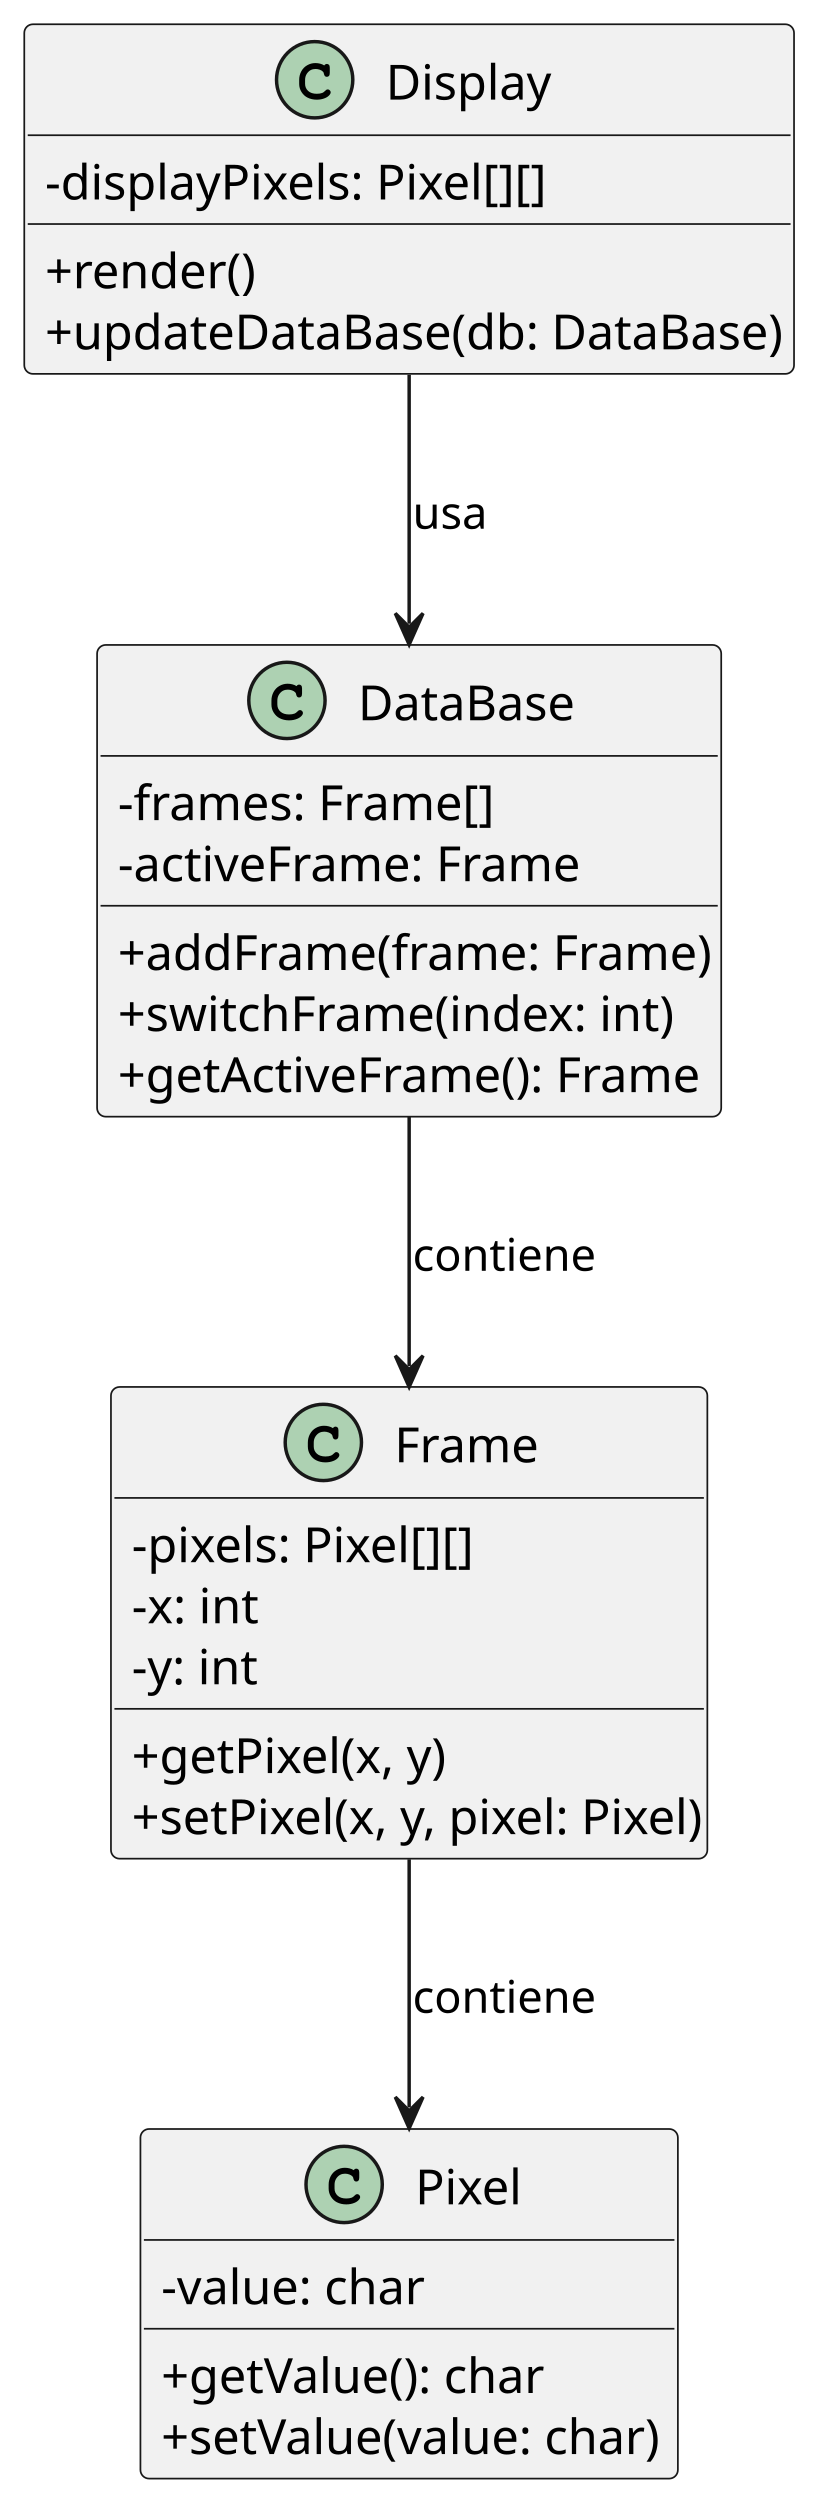
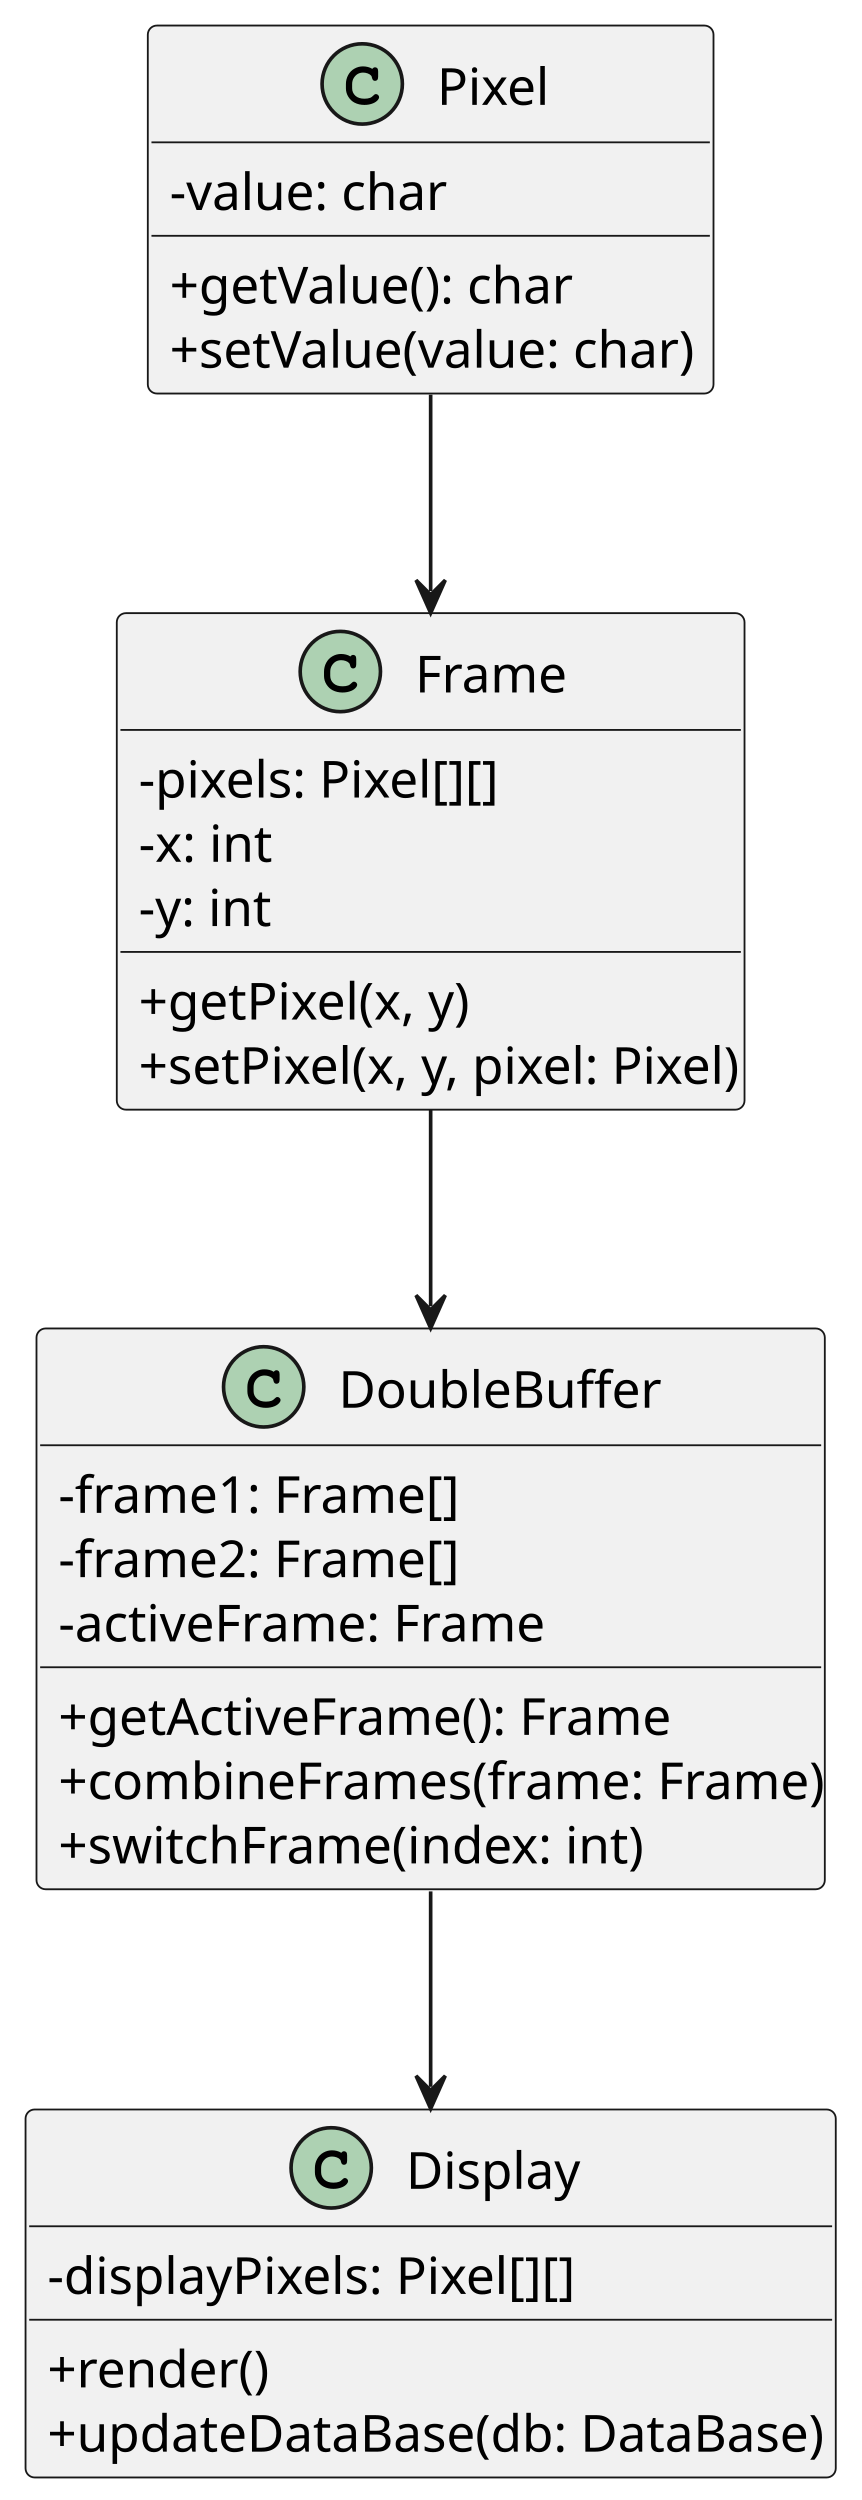
- <svg xmlns="http://www.w3.org/2000/svg" contentStyleType="text/css" height="721px" preserveAspectRatio="none" style="width:236px;height:721px;background:#FFFFFF;" version="1.1" viewBox="0 0 236 721" width="236px" zoomAndPan="magnify">
+ <svg xmlns="http://www.w3.org/2000/svg" contentStyleType="text/css" height="685px" preserveAspectRatio="none" style="width:236px;height:685px;background:#FFFFFF;" version="1.1" viewBox="0 0 236 685" width="236px" zoomAndPan="magnify">
  <defs />
  <g>
    <g id="elem_Pixel">
-       <rect codeLine="3" fill="#F1F1F1" height="100.828" id="Pixel" rx="2.5" ry="2.5" style="stroke:#181818;stroke-width:0.5;" width="155" x="40.5" y="614" />
-       <ellipse cx="99.25" cy="630" fill="#ADD1B2" rx="11" ry="11" style="stroke:#181818;stroke-width:1.0;" />
-       <path d="M102.016,625.875 Q102.172,625.656 102.359,625.547 Q102.547,625.438 102.766,625.438 Q103.141,625.438 103.375,625.703 Q103.609,625.953 103.609,626.562 L103.609,628.016 Q103.609,628.625 103.375,628.891 Q103.141,629.156 102.766,629.156 Q102.422,629.156 102.219,628.953 Q102.016,628.766 101.906,628.25 Q101.859,627.891 101.672,627.703 Q101.344,627.328 100.734,627.109 Q100.125,626.891 99.5,626.891 Q98.734,626.891 98.094,627.219 Q97.469,627.547 96.969,628.297 Q96.484,629.047 96.484,630.078 L96.484,631.172 Q96.484,632.406 97.375,633.234 Q98.266,634.047 99.859,634.047 Q100.797,634.047 101.453,633.797 Q101.844,633.641 102.266,633.203 Q102.531,632.938 102.672,632.859 Q102.828,632.781 103.031,632.781 Q103.359,632.781 103.609,633.047 Q103.875,633.297 103.875,633.641 Q103.875,633.984 103.531,634.391 Q103.031,634.969 102.234,635.297 Q101.156,635.75 99.859,635.75 Q98.344,635.75 97.141,635.125 Q96.156,634.625 95.469,633.562 Q94.781,632.484 94.781,631.203 L94.781,630.047 Q94.781,628.719 95.391,627.578 Q96.016,626.422 97.109,625.812 Q98.203,625.188 99.438,625.188 Q100.172,625.188 100.812,625.359 Q101.469,625.516 102.016,625.875 Z " fill="#000000" />
-       <text fill="#000000" font-family="sans-serif" font-size="14" lengthAdjust="spacing" textLength="29" x="119.75" y="635.729">Pixel</text>
-       <line style="stroke:#181818;stroke-width:0.5;" x1="41.5" x2="194.5" y1="646" y2="646" />
-       <text fill="#000000" font-family="sans-serif" font-size="14" lengthAdjust="spacing" textLength="75" x="46.5" y="664.533">-value: char</text>
-       <line style="stroke:#181818;stroke-width:0.5;" x1="41.5" x2="194.5" y1="671.609" y2="671.609" />
-       <text fill="#000000" font-family="sans-serif" font-size="14" lengthAdjust="spacing" textLength="110" x="46.5" y="690.143">+getValue(): char</text>
-       <text fill="#000000" font-family="sans-serif" font-size="14" lengthAdjust="spacing" textLength="143" x="46.5" y="707.752">+setValue(value: char)</text>
+       <rect codeLine="3" fill="#F1F1F1" height="100.828" id="Pixel" rx="2.5" ry="2.5" style="stroke:#181818;stroke-width:0.5;" width="155" x="40.5" y="7" />
+       <ellipse cx="99.25" cy="23" fill="#ADD1B2" rx="11" ry="11" style="stroke:#181818;stroke-width:1.0;" />
+       <path d="M102.016,18.875 Q102.172,18.656 102.359,18.547 Q102.547,18.438 102.766,18.438 Q103.141,18.438 103.375,18.703 Q103.609,18.953 103.609,19.562 L103.609,21.016 Q103.609,21.625 103.375,21.891 Q103.141,22.156 102.766,22.156 Q102.422,22.156 102.219,21.953 Q102.016,21.766 101.906,21.25 Q101.859,20.891 101.672,20.703 Q101.344,20.328 100.734,20.109 Q100.125,19.891 99.5,19.891 Q98.734,19.891 98.094,20.219 Q97.469,20.547 96.969,21.297 Q96.484,22.047 96.484,23.078 L96.484,24.172 Q96.484,25.406 97.375,26.234 Q98.266,27.047 99.859,27.047 Q100.797,27.047 101.453,26.797 Q101.844,26.641 102.266,26.203 Q102.531,25.938 102.672,25.859 Q102.828,25.781 103.031,25.781 Q103.359,25.781 103.609,26.047 Q103.875,26.297 103.875,26.641 Q103.875,26.984 103.531,27.391 Q103.031,27.969 102.234,28.297 Q101.156,28.75 99.859,28.75 Q98.344,28.75 97.141,28.125 Q96.156,27.625 95.469,26.562 Q94.781,25.484 94.781,24.203 L94.781,23.047 Q94.781,21.719 95.391,20.578 Q96.016,19.422 97.109,18.812 Q98.203,18.188 99.438,18.188 Q100.172,18.188 100.812,18.359 Q101.469,18.516 102.016,18.875 Z " fill="#000000" />
+       <text fill="#000000" font-family="sans-serif" font-size="14" lengthAdjust="spacing" textLength="29" x="119.75" y="28.729">Pixel</text>
+       <line style="stroke:#181818;stroke-width:0.5;" x1="41.5" x2="194.5" y1="39" y2="39" />
+       <text fill="#000000" font-family="sans-serif" font-size="14" lengthAdjust="spacing" textLength="75" x="46.5" y="57.533">-value: char</text>
+       <line style="stroke:#181818;stroke-width:0.5;" x1="41.5" x2="194.5" y1="64.609" y2="64.609" />
+       <text fill="#000000" font-family="sans-serif" font-size="14" lengthAdjust="spacing" textLength="110" x="46.5" y="83.143">+getValue(): char</text>
+       <text fill="#000000" font-family="sans-serif" font-size="14" lengthAdjust="spacing" textLength="143" x="46.5" y="100.752">+setValue(value: char)</text>
    </g>
    <g id="elem_Frame">
-       <rect codeLine="9" fill="#F1F1F1" height="136.047" id="Frame" rx="2.5" ry="2.5" style="stroke:#181818;stroke-width:0.5;" width="172" x="32" y="400" />
-       <ellipse cx="93.25" cy="416" fill="#ADD1B2" rx="11" ry="11" style="stroke:#181818;stroke-width:1.0;" />
-       <path d="M96.016,411.875 Q96.172,411.656 96.359,411.547 Q96.547,411.438 96.766,411.438 Q97.141,411.438 97.375,411.703 Q97.609,411.953 97.609,412.562 L97.609,414.016 Q97.609,414.625 97.375,414.891 Q97.141,415.156 96.766,415.156 Q96.422,415.156 96.219,414.953 Q96.016,414.766 95.906,414.25 Q95.859,413.891 95.672,413.703 Q95.344,413.328 94.734,413.109 Q94.125,412.891 93.5,412.891 Q92.734,412.891 92.094,413.219 Q91.469,413.547 90.969,414.297 Q90.484,415.047 90.484,416.078 L90.484,417.172 Q90.484,418.406 91.375,419.234 Q92.266,420.047 93.859,420.047 Q94.797,420.047 95.453,419.797 Q95.844,419.641 96.266,419.203 Q96.531,418.938 96.672,418.859 Q96.828,418.781 97.031,418.781 Q97.359,418.781 97.609,419.047 Q97.875,419.297 97.875,419.641 Q97.875,419.984 97.531,420.391 Q97.031,420.969 96.234,421.297 Q95.156,421.75 93.859,421.75 Q92.344,421.75 91.141,421.125 Q90.156,420.625 89.469,419.562 Q88.781,418.484 88.781,417.203 L88.781,416.047 Q88.781,414.719 89.391,413.578 Q90.016,412.422 91.109,411.812 Q92.203,411.188 93.438,411.188 Q94.172,411.188 94.812,411.359 Q95.469,411.516 96.016,411.875 Z " fill="#000000" />
-       <text fill="#000000" font-family="sans-serif" font-size="14" lengthAdjust="spacing" textLength="41" x="113.75" y="421.728">Frame</text>
-       <line style="stroke:#181818;stroke-width:0.5;" x1="33" x2="203" y1="432" y2="432" />
-       <text fill="#000000" font-family="sans-serif" font-size="14" lengthAdjust="spacing" textLength="93" x="38" y="450.533">-pixels: Pixel[][]</text>
-       <text fill="#000000" font-family="sans-serif" font-size="14" lengthAdjust="spacing" textLength="34" x="38" y="468.143">-x: int</text>
-       <text fill="#000000" font-family="sans-serif" font-size="14" lengthAdjust="spacing" textLength="35" x="38" y="485.752">-y: int</text>
-       <line style="stroke:#181818;stroke-width:0.5;" x1="33" x2="203" y1="492.828" y2="492.828" />
-       <text fill="#000000" font-family="sans-serif" font-size="14" lengthAdjust="spacing" textLength="88" x="38" y="511.361">+getPixel(x, y)</text>
-       <text fill="#000000" font-family="sans-serif" font-size="14" lengthAdjust="spacing" textLength="160" x="38" y="528.971">+setPixel(x, y, pixel: Pixel)</text>
+       <rect codeLine="9" fill="#F1F1F1" height="136.047" id="Frame" rx="2.5" ry="2.5" style="stroke:#181818;stroke-width:0.5;" width="172" x="32" y="168" />
+       <ellipse cx="93.25" cy="184" fill="#ADD1B2" rx="11" ry="11" style="stroke:#181818;stroke-width:1.0;" />
+       <path d="M96.016,179.875 Q96.172,179.656 96.359,179.547 Q96.547,179.438 96.766,179.438 Q97.141,179.438 97.375,179.703 Q97.609,179.953 97.609,180.562 L97.609,182.016 Q97.609,182.625 97.375,182.891 Q97.141,183.156 96.766,183.156 Q96.422,183.156 96.219,182.953 Q96.016,182.766 95.906,182.25 Q95.859,181.891 95.672,181.703 Q95.344,181.328 94.734,181.109 Q94.125,180.891 93.5,180.891 Q92.734,180.891 92.094,181.219 Q91.469,181.547 90.969,182.297 Q90.484,183.047 90.484,184.078 L90.484,185.172 Q90.484,186.406 91.375,187.234 Q92.266,188.047 93.859,188.047 Q94.797,188.047 95.453,187.797 Q95.844,187.641 96.266,187.203 Q96.531,186.938 96.672,186.859 Q96.828,186.781 97.031,186.781 Q97.359,186.781 97.609,187.047 Q97.875,187.297 97.875,187.641 Q97.875,187.984 97.531,188.391 Q97.031,188.969 96.234,189.297 Q95.156,189.75 93.859,189.75 Q92.344,189.75 91.141,189.125 Q90.156,188.625 89.469,187.562 Q88.781,186.484 88.781,185.203 L88.781,184.047 Q88.781,182.719 89.391,181.578 Q90.016,180.422 91.109,179.812 Q92.203,179.188 93.438,179.188 Q94.172,179.188 94.812,179.359 Q95.469,179.516 96.016,179.875 Z " fill="#000000" />
+       <text fill="#000000" font-family="sans-serif" font-size="14" lengthAdjust="spacing" textLength="41" x="113.75" y="189.728">Frame</text>
+       <line style="stroke:#181818;stroke-width:0.5;" x1="33" x2="203" y1="200" y2="200" />
+       <text fill="#000000" font-family="sans-serif" font-size="14" lengthAdjust="spacing" textLength="93" x="38" y="218.533">-pixels: Pixel[][]</text>
+       <text fill="#000000" font-family="sans-serif" font-size="14" lengthAdjust="spacing" textLength="34" x="38" y="236.143">-x: int</text>
+       <text fill="#000000" font-family="sans-serif" font-size="14" lengthAdjust="spacing" textLength="35" x="38" y="253.752">-y: int</text>
+       <line style="stroke:#181818;stroke-width:0.5;" x1="33" x2="203" y1="260.828" y2="260.828" />
+       <text fill="#000000" font-family="sans-serif" font-size="14" lengthAdjust="spacing" textLength="88" x="38" y="279.361">+getPixel(x, y)</text>
+       <text fill="#000000" font-family="sans-serif" font-size="14" lengthAdjust="spacing" textLength="160" x="38" y="296.971">+setPixel(x, y, pixel: Pixel)</text>
    </g>
-     <g id="elem_DataBase">
-       <rect codeLine="17" fill="#F1F1F1" height="136.047" id="DataBase" rx="2.5" ry="2.5" style="stroke:#181818;stroke-width:0.5;" width="180" x="28" y="186" />
-       <ellipse cx="82.75" cy="202" fill="#ADD1B2" rx="11" ry="11" style="stroke:#181818;stroke-width:1.0;" />
-       <path d="M85.516,197.875 Q85.672,197.656 85.859,197.547 Q86.047,197.438 86.266,197.438 Q86.641,197.438 86.875,197.703 Q87.109,197.953 87.109,198.562 L87.109,200.016 Q87.109,200.625 86.875,200.891 Q86.641,201.156 86.266,201.156 Q85.922,201.156 85.719,200.953 Q85.516,200.766 85.406,200.25 Q85.359,199.891 85.172,199.703 Q84.844,199.328 84.234,199.109 Q83.625,198.891 83,198.891 Q82.234,198.891 81.594,199.219 Q80.969,199.547 80.469,200.297 Q79.984,201.047 79.984,202.078 L79.984,203.172 Q79.984,204.406 80.875,205.234 Q81.766,206.047 83.359,206.047 Q84.297,206.047 84.953,205.797 Q85.344,205.641 85.766,205.203 Q86.031,204.938 86.172,204.859 Q86.328,204.781 86.531,204.781 Q86.859,204.781 87.109,205.047 Q87.375,205.297 87.375,205.641 Q87.375,205.984 87.031,206.391 Q86.531,206.969 85.734,207.297 Q84.656,207.75 83.359,207.75 Q81.844,207.75 80.641,207.125 Q79.656,206.625 78.969,205.562 Q78.281,204.484 78.281,203.203 L78.281,202.047 Q78.281,200.719 78.891,199.578 Q79.516,198.422 80.609,197.812 Q81.703,197.188 82.938,197.188 Q83.672,197.188 84.312,197.359 Q84.969,197.516 85.516,197.875 Z " fill="#000000" />
-       <text fill="#000000" font-family="sans-serif" font-size="14" lengthAdjust="spacing" textLength="62" x="103.25" y="207.728">DataBase</text>
-       <line style="stroke:#181818;stroke-width:0.5;" x1="29" x2="207" y1="218" y2="218" />
-       <text fill="#000000" font-family="sans-serif" font-size="14" lengthAdjust="spacing" textLength="105" x="34" y="236.533">-frames: Frame[]</text>
-       <text fill="#000000" font-family="sans-serif" font-size="14" lengthAdjust="spacing" textLength="132" x="34" y="254.143">-activeFrame: Frame</text>
-       <line style="stroke:#181818;stroke-width:0.5;" x1="29" x2="207" y1="261.219" y2="261.219" />
-       <text fill="#000000" font-family="sans-serif" font-size="14" lengthAdjust="spacing" textLength="168" x="34" y="279.752">+addFrame(frame: Frame)</text>
-       <text fill="#000000" font-family="sans-serif" font-size="14" lengthAdjust="spacing" textLength="153" x="34" y="297.361">+switchFrame(index: int)</text>
-       <text fill="#000000" font-family="sans-serif" font-size="14" lengthAdjust="spacing" textLength="166" x="34" y="314.971">+getActiveFrame(): Frame</text>
+     <g id="elem_DoubleBuffer">
+       <rect codeLine="17" fill="#F1F1F1" height="153.656" id="DoubleBuffer" rx="2.5" ry="2.5" style="stroke:#181818;stroke-width:0.5;" width="216" x="10" y="364" />
+       <ellipse cx="72.25" cy="380" fill="#ADD1B2" rx="11" ry="11" style="stroke:#181818;stroke-width:1.0;" />
+       <path d="M75.016,375.875 Q75.172,375.656 75.359,375.547 Q75.547,375.438 75.766,375.438 Q76.141,375.438 76.375,375.703 Q76.609,375.953 76.609,376.562 L76.609,378.016 Q76.609,378.625 76.375,378.891 Q76.141,379.156 75.766,379.156 Q75.422,379.156 75.219,378.953 Q75.016,378.766 74.906,378.25 Q74.859,377.891 74.672,377.703 Q74.344,377.328 73.734,377.109 Q73.125,376.891 72.5,376.891 Q71.734,376.891 71.094,377.219 Q70.469,377.547 69.969,378.297 Q69.484,379.047 69.484,380.078 L69.484,381.172 Q69.484,382.406 70.375,383.234 Q71.266,384.047 72.859,384.047 Q73.797,384.047 74.453,383.797 Q74.844,383.641 75.266,383.203 Q75.531,382.938 75.672,382.859 Q75.828,382.781 76.031,382.781 Q76.359,382.781 76.609,383.047 Q76.875,383.297 76.875,383.641 Q76.875,383.984 76.531,384.391 Q76.031,384.969 75.234,385.297 Q74.156,385.75 72.859,385.75 Q71.344,385.75 70.141,385.125 Q69.156,384.625 68.469,383.562 Q67.781,382.484 67.781,381.203 L67.781,380.047 Q67.781,378.719 68.391,377.578 Q69.016,376.422 70.109,375.812 Q71.203,375.188 72.438,375.188 Q73.172,375.188 73.812,375.359 Q74.469,375.516 75.016,375.875 Z " fill="#000000" />
+       <text fill="#000000" font-family="sans-serif" font-size="14" lengthAdjust="spacing" textLength="83" x="92.75" y="385.728">DoubleBuffer</text>
+       <line style="stroke:#181818;stroke-width:0.5;" x1="11" x2="225" y1="396" y2="396" />
+       <text fill="#000000" font-family="sans-serif" font-size="14" lengthAdjust="spacing" textLength="106" x="16" y="414.533">-frame1: Frame[]</text>
+       <text fill="#000000" font-family="sans-serif" font-size="14" lengthAdjust="spacing" textLength="106" x="16" y="432.143">-frame2: Frame[]</text>
+       <text fill="#000000" font-family="sans-serif" font-size="14" lengthAdjust="spacing" textLength="132" x="16" y="449.752">-activeFrame: Frame</text>
+       <line style="stroke:#181818;stroke-width:0.5;" x1="11" x2="225" y1="456.828" y2="456.828" />
+       <text fill="#000000" font-family="sans-serif" font-size="14" lengthAdjust="spacing" textLength="166" x="16" y="475.361">+getActiveFrame(): Frame</text>
+       <text fill="#000000" font-family="sans-serif" font-size="14" lengthAdjust="spacing" textLength="204" x="16" y="492.971">+combineFrames(frame: Frame)</text>
+       <text fill="#000000" font-family="sans-serif" font-size="14" lengthAdjust="spacing" textLength="153" x="16" y="510.58">+switchFrame(index: int)</text>
    </g>
    <g id="elem_Display">
-       <rect codeLine="25" fill="#F1F1F1" height="100.828" id="Display" rx="2.5" ry="2.5" style="stroke:#181818;stroke-width:0.5;" width="222" x="7" y="7" />
-       <ellipse cx="90.75" cy="23" fill="#ADD1B2" rx="11" ry="11" style="stroke:#181818;stroke-width:1.0;" />
-       <path d="M93.516,18.875 Q93.672,18.656 93.859,18.547 Q94.047,18.438 94.266,18.438 Q94.641,18.438 94.875,18.703 Q95.109,18.953 95.109,19.562 L95.109,21.016 Q95.109,21.625 94.875,21.891 Q94.641,22.156 94.266,22.156 Q93.922,22.156 93.719,21.953 Q93.516,21.766 93.406,21.25 Q93.359,20.891 93.172,20.703 Q92.844,20.328 92.234,20.109 Q91.625,19.891 91,19.891 Q90.234,19.891 89.594,20.219 Q88.969,20.547 88.469,21.297 Q87.984,22.047 87.984,23.078 L87.984,24.172 Q87.984,25.406 88.875,26.234 Q89.766,27.047 91.359,27.047 Q92.297,27.047 92.953,26.797 Q93.344,26.641 93.766,26.203 Q94.031,25.938 94.172,25.859 Q94.328,25.781 94.531,25.781 Q94.859,25.781 95.109,26.047 Q95.375,26.297 95.375,26.641 Q95.375,26.984 95.031,27.391 Q94.531,27.969 93.734,28.297 Q92.656,28.75 91.359,28.75 Q89.844,28.75 88.641,28.125 Q87.656,27.625 86.969,26.562 Q86.281,25.484 86.281,24.203 L86.281,23.047 Q86.281,21.719 86.891,20.578 Q87.516,19.422 88.609,18.812 Q89.703,18.188 90.938,18.188 Q91.672,18.188 92.312,18.359 Q92.969,18.516 93.516,18.875 Z " fill="#000000" />
-       <text fill="#000000" font-family="sans-serif" font-size="14" lengthAdjust="spacing" textLength="46" x="111.25" y="28.729">Display</text>
-       <line style="stroke:#181818;stroke-width:0.5;" x1="8" x2="228" y1="39" y2="39" />
-       <text fill="#000000" font-family="sans-serif" font-size="14" lengthAdjust="spacing" textLength="138" x="13" y="57.533">-displayPixels: Pixel[][]</text>
-       <line style="stroke:#181818;stroke-width:0.5;" x1="8" x2="228" y1="64.609" y2="64.609" />
-       <text fill="#000000" font-family="sans-serif" font-size="14" lengthAdjust="spacing" textLength="60" x="13" y="83.143">+render()</text>
-       <text fill="#000000" font-family="sans-serif" font-size="14" lengthAdjust="spacing" textLength="210" x="13" y="100.752">+updateDataBase(db: DataBase)</text>
+       <rect codeLine="26" fill="#F1F1F1" height="100.828" id="Display" rx="2.5" ry="2.5" style="stroke:#181818;stroke-width:0.5;" width="222" x="7" y="578" />
+       <ellipse cx="90.75" cy="594" fill="#ADD1B2" rx="11" ry="11" style="stroke:#181818;stroke-width:1.0;" />
+       <path d="M93.516,589.875 Q93.672,589.656 93.859,589.547 Q94.047,589.438 94.266,589.438 Q94.641,589.438 94.875,589.703 Q95.109,589.953 95.109,590.562 L95.109,592.016 Q95.109,592.625 94.875,592.891 Q94.641,593.156 94.266,593.156 Q93.922,593.156 93.719,592.953 Q93.516,592.766 93.406,592.25 Q93.359,591.891 93.172,591.703 Q92.844,591.328 92.234,591.109 Q91.625,590.891 91,590.891 Q90.234,590.891 89.594,591.219 Q88.969,591.547 88.469,592.297 Q87.984,593.047 87.984,594.078 L87.984,595.172 Q87.984,596.406 88.875,597.234 Q89.766,598.047 91.359,598.047 Q92.297,598.047 92.953,597.797 Q93.344,597.641 93.766,597.203 Q94.031,596.938 94.172,596.859 Q94.328,596.781 94.531,596.781 Q94.859,596.781 95.109,597.047 Q95.375,597.297 95.375,597.641 Q95.375,597.984 95.031,598.391 Q94.531,598.969 93.734,599.297 Q92.656,599.75 91.359,599.75 Q89.844,599.75 88.641,599.125 Q87.656,598.625 86.969,597.562 Q86.281,596.484 86.281,595.203 L86.281,594.047 Q86.281,592.719 86.891,591.578 Q87.516,590.422 88.609,589.812 Q89.703,589.188 90.938,589.188 Q91.672,589.188 92.312,589.359 Q92.969,589.516 93.516,589.875 Z " fill="#000000" />
+       <text fill="#000000" font-family="sans-serif" font-size="14" lengthAdjust="spacing" textLength="46" x="111.25" y="599.729">Display</text>
+       <line style="stroke:#181818;stroke-width:0.5;" x1="8" x2="228" y1="610" y2="610" />
+       <text fill="#000000" font-family="sans-serif" font-size="14" lengthAdjust="spacing" textLength="138" x="13" y="628.533">-displayPixels: Pixel[][]</text>
+       <line style="stroke:#181818;stroke-width:0.5;" x1="8" x2="228" y1="635.609" y2="635.609" />
+       <text fill="#000000" font-family="sans-serif" font-size="14" lengthAdjust="spacing" textLength="60" x="13" y="654.143">+render()</text>
+       <text fill="#000000" font-family="sans-serif" font-size="14" lengthAdjust="spacing" textLength="210" x="13" y="671.752">+updateDataBase(db: DataBase)</text>
    </g>
-     <g id="link_Display_DataBase">
-       <path codeLine="31" d="M118,108.08 C118,131.72 118,154.35 118,179.89 " fill="none" id="Display-to-DataBase" style="stroke:#181818;stroke-width:1.0;" />
-       <polygon fill="#181818" points="118,185.89,122,176.89,118,180.89,114,176.89,118,185.89" style="stroke:#181818;stroke-width:1.0;" />
-       <text fill="#000000" font-family="sans-serif" font-size="13" lengthAdjust="spacing" textLength="21" x="119" y="152.495">usa</text>
+     <g id="link_Pixel_Frame">
+       <path codeLine="32" d="M118,108.13 C118,126.69 118,142.09 118,161.96 " fill="none" id="Pixel-to-Frame" style="stroke:#181818;stroke-width:1.0;" />
+       <polygon fill="#181818" points="118,167.96,122,158.96,118,162.96,114,158.96,118,167.96" style="stroke:#181818;stroke-width:1.0;" />
    </g>
-     <g id="link_DataBase_Frame">
-       <path codeLine="32" d="M118,322.08 C118,346.95 118,369.13 118,393.99 " fill="none" id="DataBase-to-Frame" style="stroke:#181818;stroke-width:1.0;" />
-       <polygon fill="#181818" points="118,399.99,122,390.99,118,394.99,114,390.99,118,399.99" style="stroke:#181818;stroke-width:1.0;" />
-       <text fill="#000000" font-family="sans-serif" font-size="13" lengthAdjust="spacing" textLength="49" x="119" y="366.495">contiene</text>
+     <g id="link_Frame_DoubleBuffer">
+       <path codeLine="33" d="M118,304.03 C118,323.2 118,338.24 118,357.91 " fill="none" id="Frame-to-DoubleBuffer" style="stroke:#181818;stroke-width:1.0;" />
+       <polygon fill="#181818" points="118,363.91,122,354.91,118,358.91,114,354.91,118,363.91" style="stroke:#181818;stroke-width:1.0;" />
    </g>
-     <g id="link_Frame_Pixel">
-       <path codeLine="33" d="M118,536.21 C118,561.68 118,584.21 118,607.79 " fill="none" id="Frame-to-Pixel" style="stroke:#181818;stroke-width:1.0;" />
-       <polygon fill="#181818" points="118,613.79,122,604.79,118,608.79,114,604.79,118,613.79" style="stroke:#181818;stroke-width:1.0;" />
-       <text fill="#000000" font-family="sans-serif" font-size="13" lengthAdjust="spacing" textLength="49" x="119" y="580.495">contiene</text>
+     <g id="link_DoubleBuffer_Display">
+       <path codeLine="34" d="M118,518.25 C118,538.34 118,553.49 118,571.78 " fill="none" id="DoubleBuffer-to-Display" style="stroke:#181818;stroke-width:1.0;" />
+       <polygon fill="#181818" points="118,577.78,122,568.78,118,572.78,114,568.78,118,577.78" style="stroke:#181818;stroke-width:1.0;" />
    </g>
  </g>
</svg>
